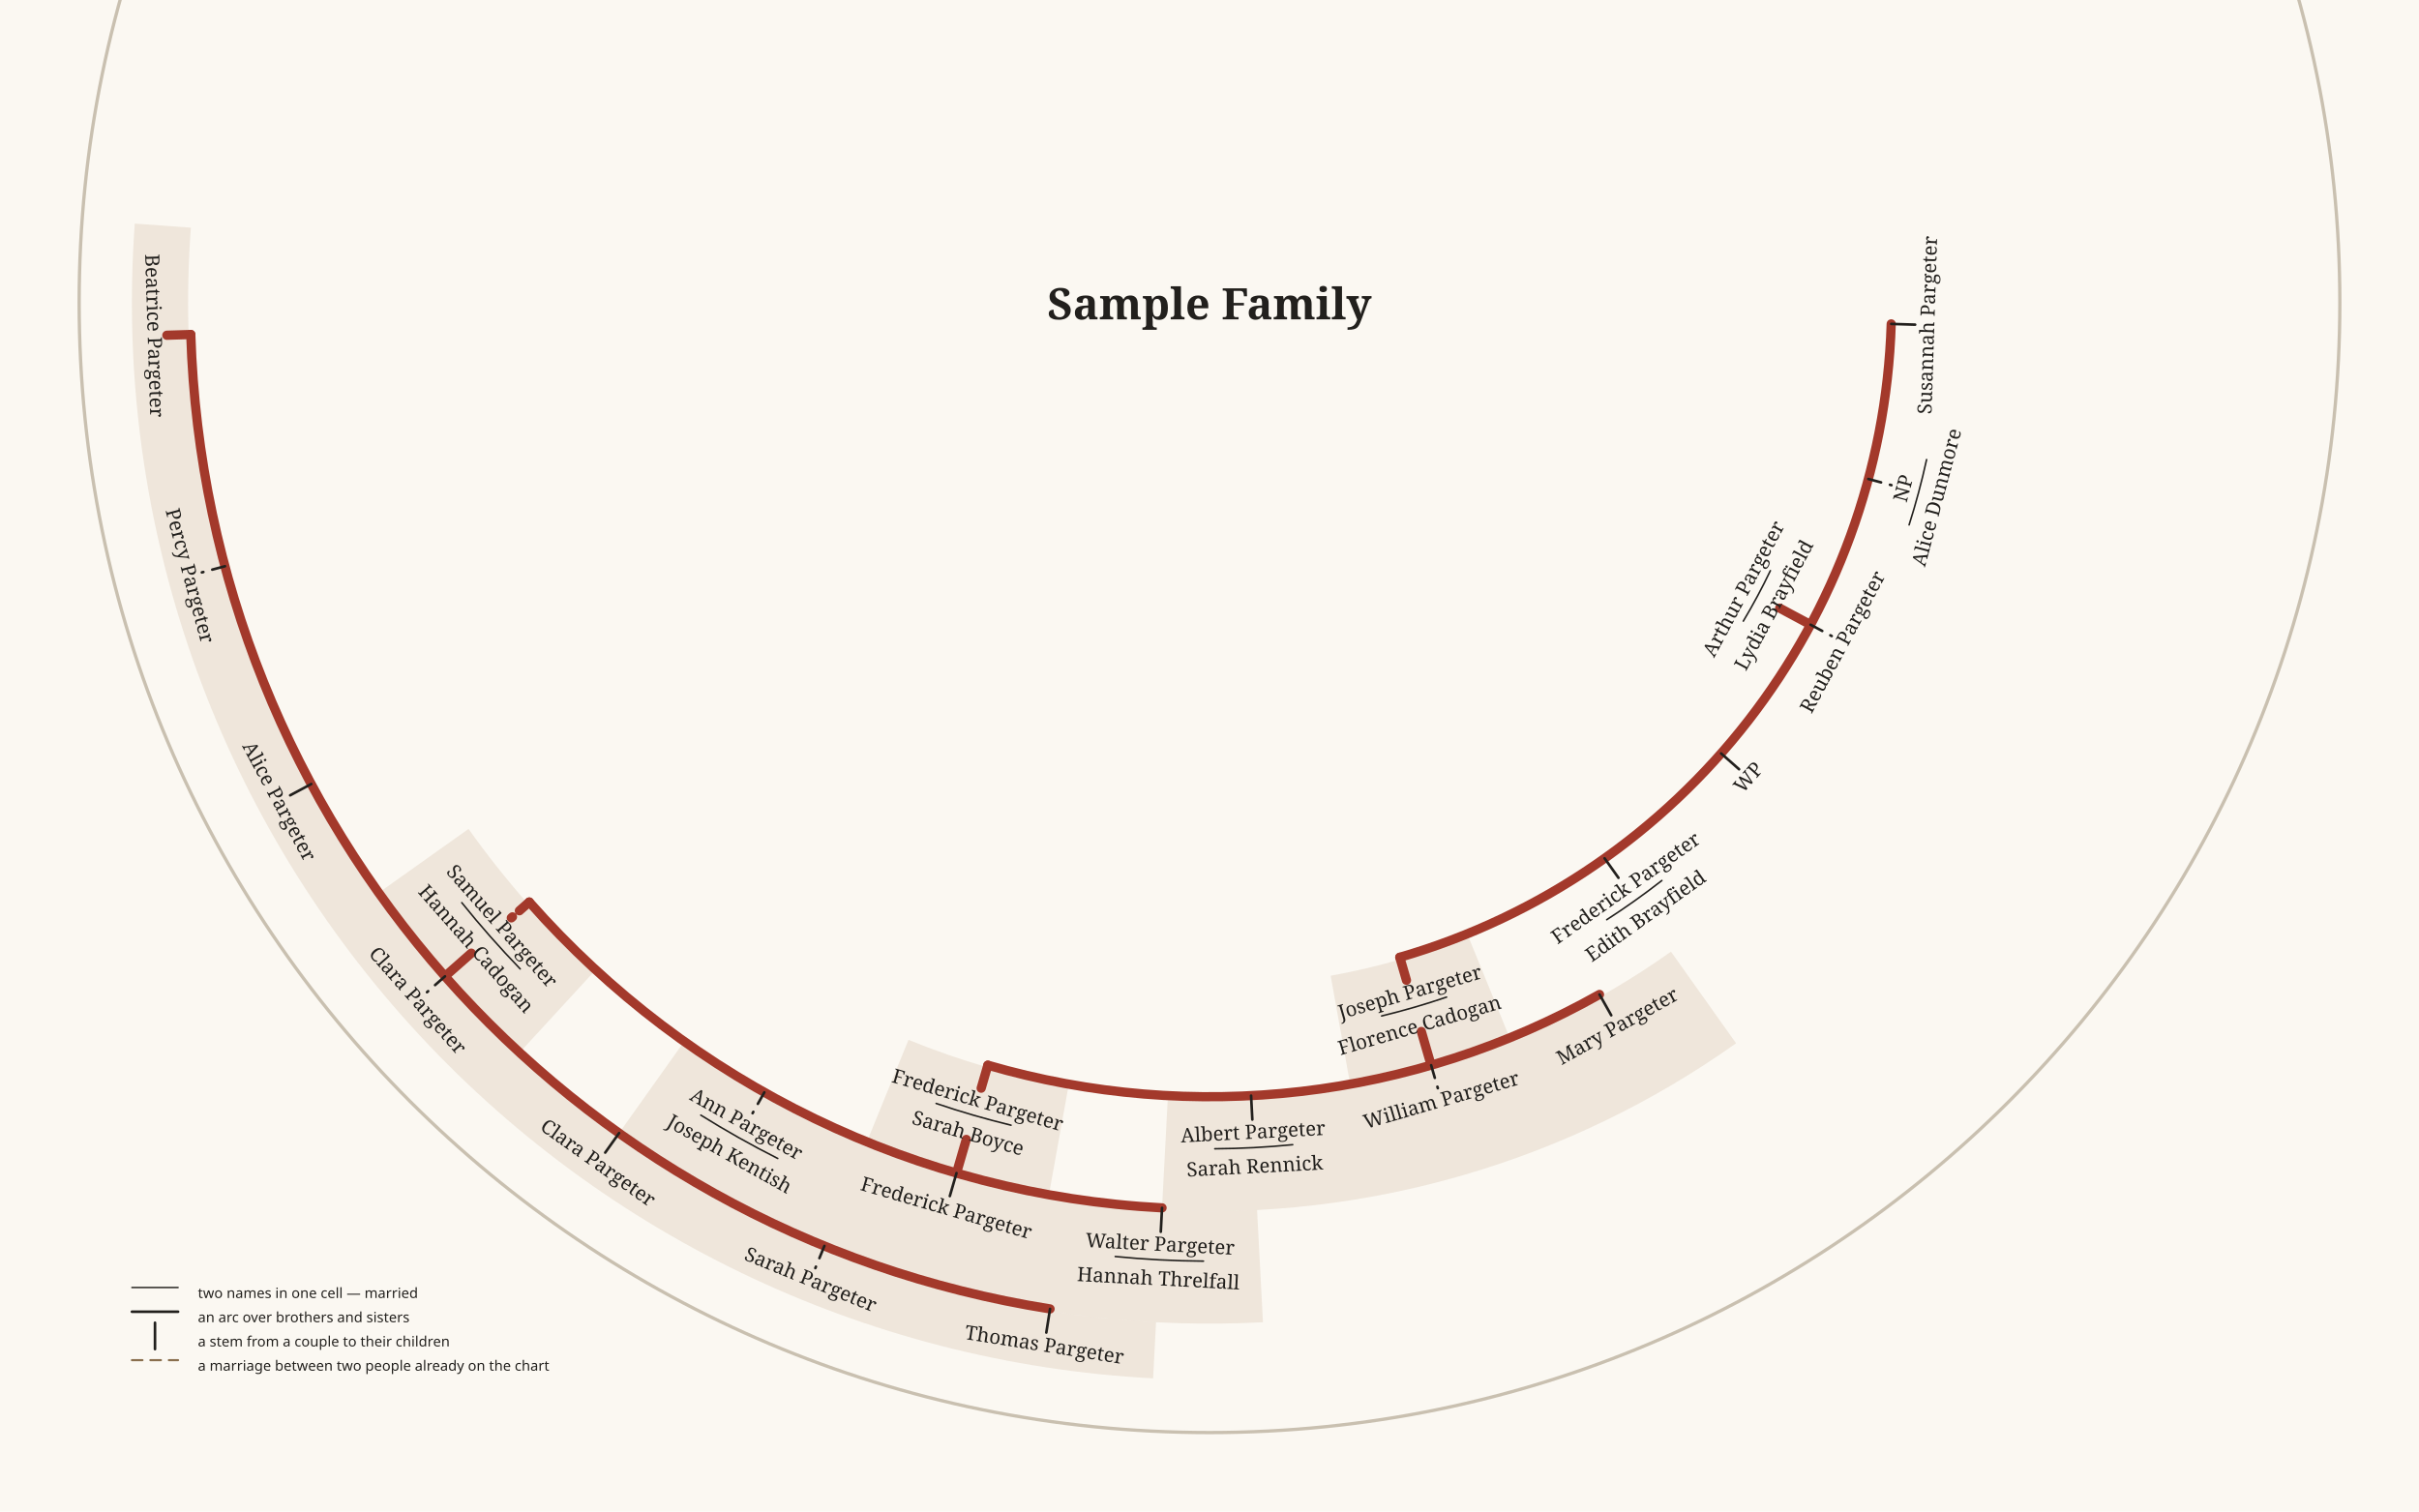
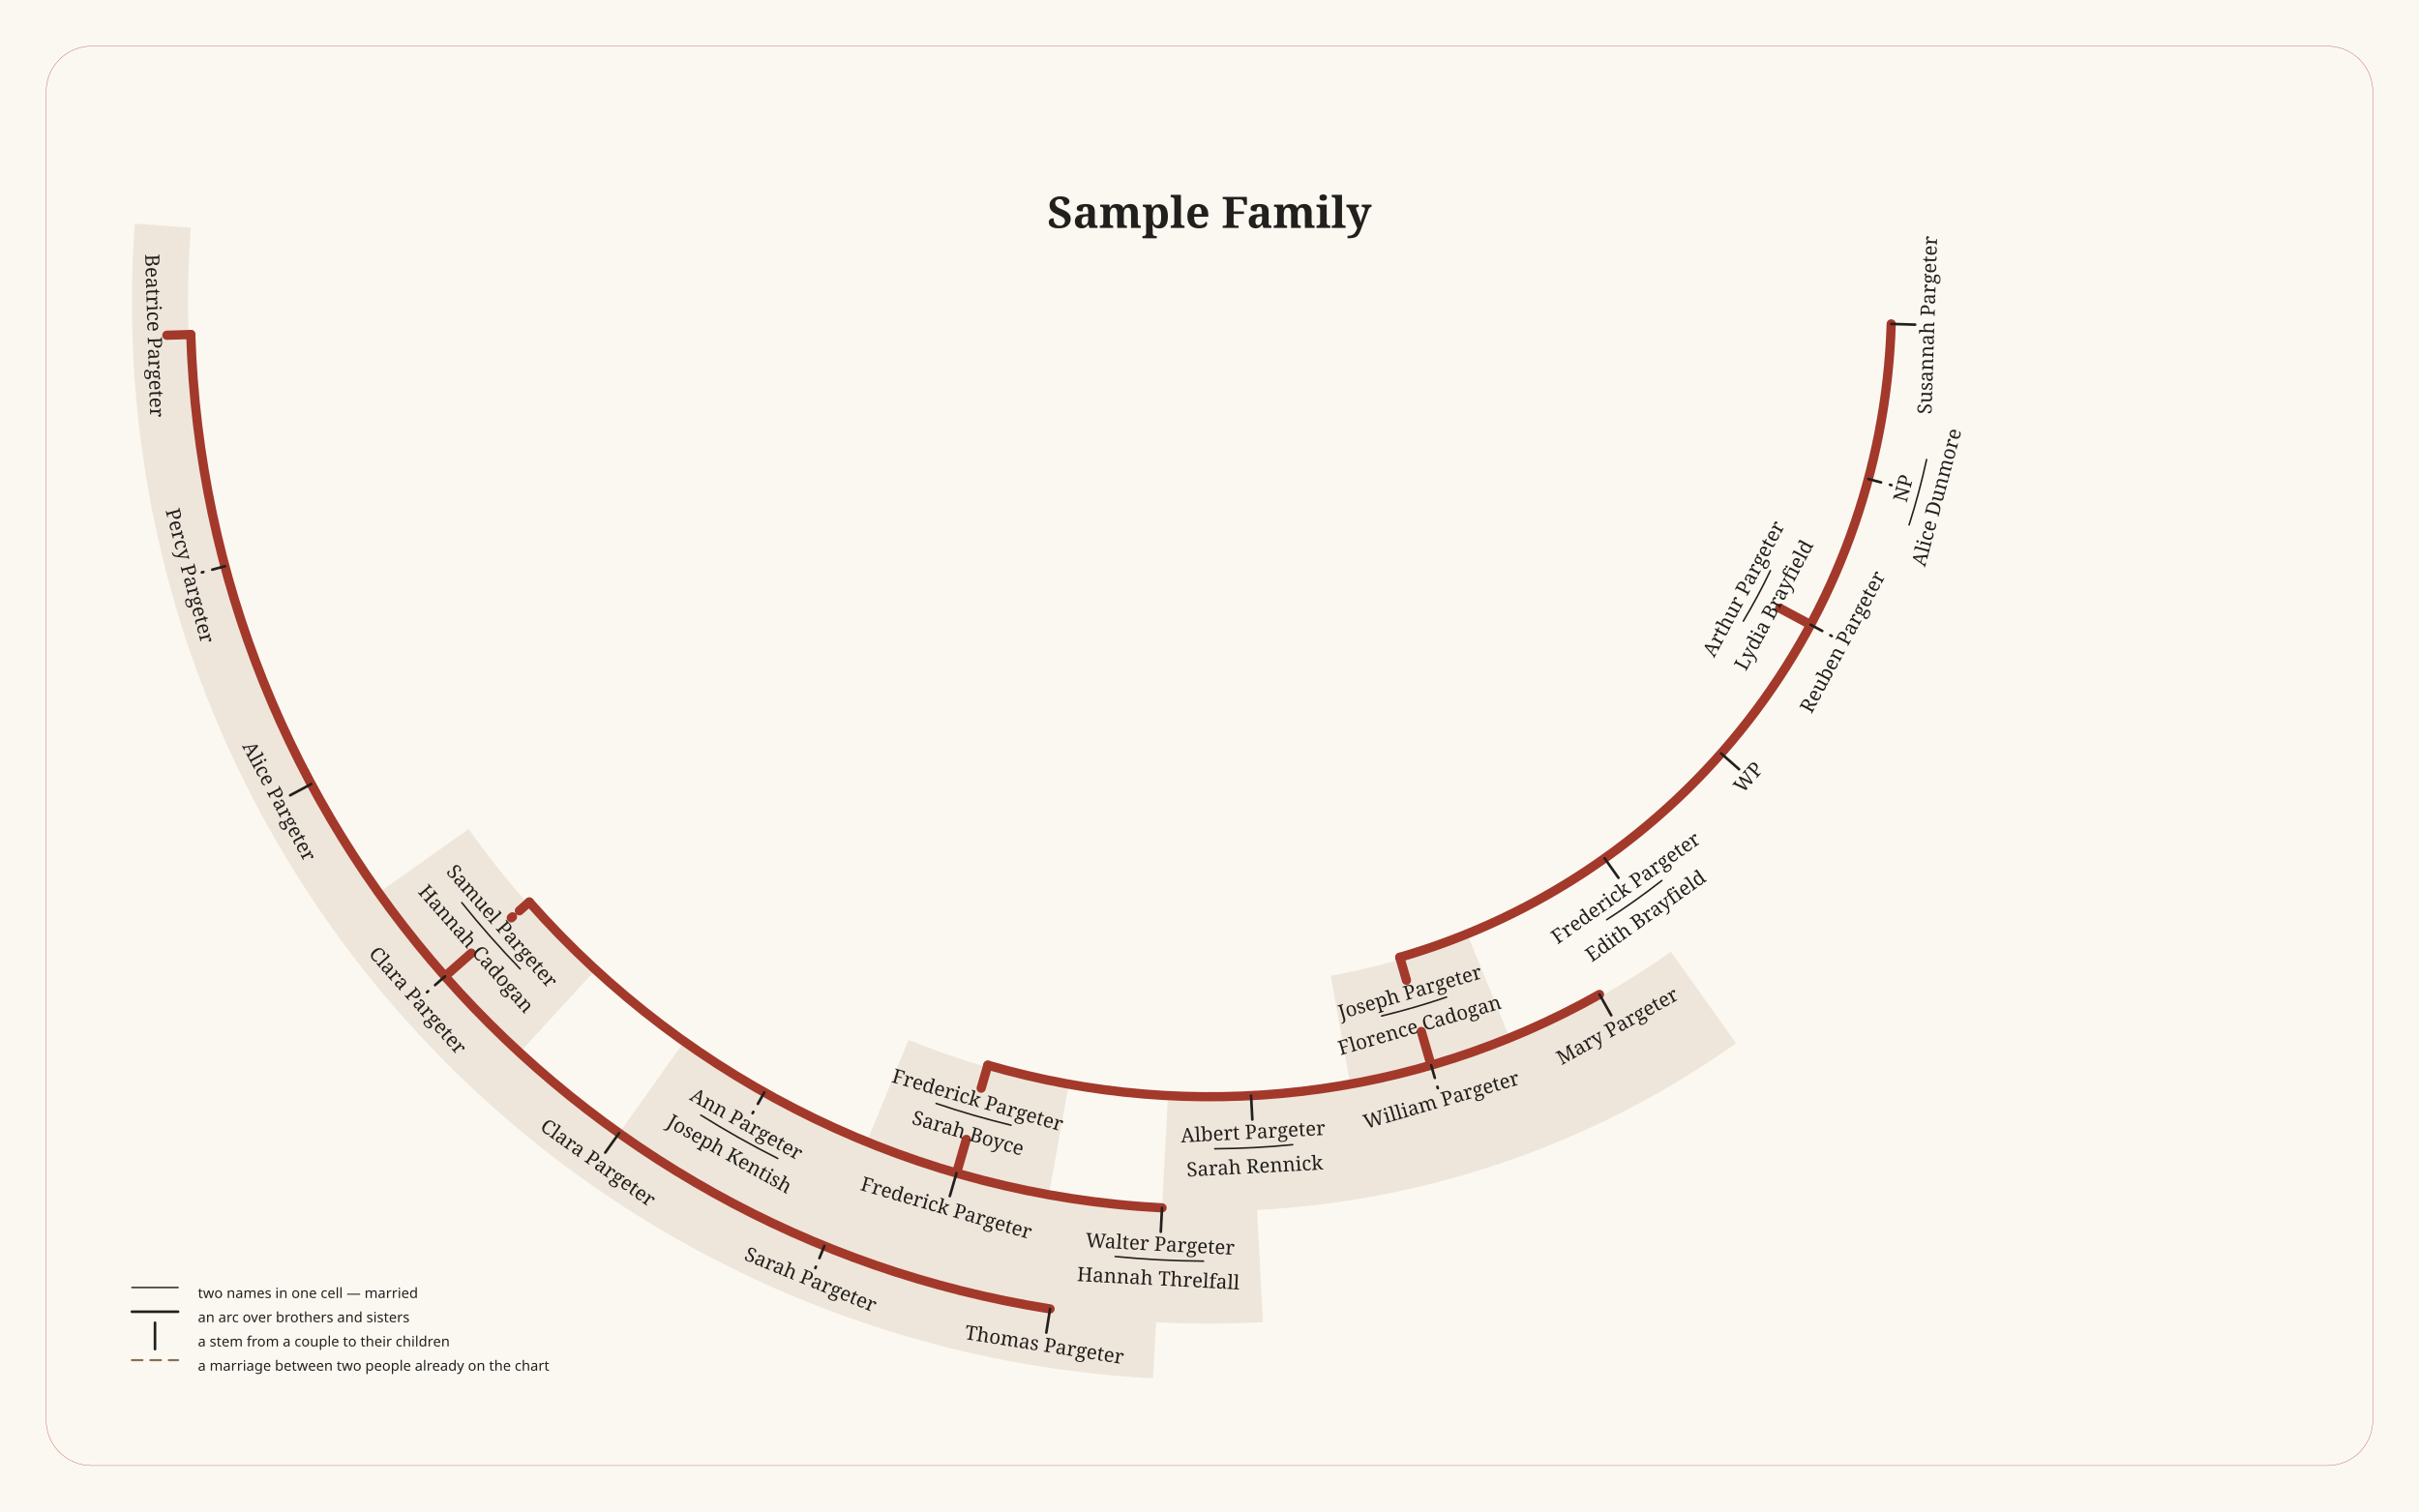
<svg xmlns="http://www.w3.org/2000/svg" width="366.76mm" height="229.253mm" viewBox="0 0 366.76 229.253">
  <rect x="0" y="0" width="366.76" height="229.253" fill="#FBF8F2" />
  <g id="PRINT_ONLY">
    <path d="M222.577,141.922L229.016,157.699A120.78,120.78 0 0,1 204.768,164.744L201.751,147.973A103.74,103.74 0 0,0 222.577,141.922Z" fill="#9C6B3F" opacity="0.13" />
    <path d="M253.346,144.324L263.216,158.214A137.82,137.82 0 0,1 176.167,183.504L177.059,166.487A120.78,120.78 0 0,0 253.346,144.324Z" fill="#9C6B3F" opacity="0.13" />
    <path d="M161.992,164.744L158.974,181.514A137.82,137.82 0 0,1 131.306,173.476L137.744,157.699A120.78,120.78 0 0,0 161.992,164.744Z" fill="#9C6B3F" opacity="0.13" />
    <path d="M190.593,183.504L191.485,200.52A154.86,154.86 0 0,1 93.672,172.103L103.543,158.214A137.82,137.82 0 0,0 190.593,183.504Z" fill="#9C6B3F" opacity="0.13" />
    <path d="M90.093,147.321L78.559,159.865A154.86,154.86 0 0,1 57.149,135.58L71.039,125.709A137.82,137.82 0 0,0 90.093,147.321Z" fill="#9C6B3F" opacity="0.13" />
    <path d="M175.275,200.52L174.829,209.029A163.38,163.38 0 0,1 20.439,33.907L28.936,34.531A154.86,154.86 0 0,0 175.275,200.52Z" fill="#9C6B3F" opacity="0.13" />
  </g>
  <g id="ENGRAVE">
-     <path d="M12,45.873A171.38,171.38 0 1,0 354.76,45.873A171.38,171.38 0 1,0 12,45.873Z" fill="none" stroke="#C9C0B0" stroke-width="0.5" stroke-linecap="round" stroke-linejoin="round" />
    <path d="M292.103,69.697A111.303,111.303 0 0,1 289.45,79.601" fill="none" stroke="#22201D" stroke-width="0.24" stroke-linecap="round" stroke-linejoin="round" />
    <path d="M268.418,86.543A94.263,94.263 0 0,1 264.314,94.196" fill="none" stroke="#22201D" stroke-width="0.24" stroke-linecap="round" stroke-linejoin="round" />
    <path d="M251.966,133.533A111.303,111.303 0 0,1 243.608,139.472" fill="none" stroke="#22201D" stroke-width="0.24" stroke-linecap="round" stroke-linejoin="round" />
    <path d="M219.323,151.212A111.303,111.303 0 0,1 209.476,154.073" fill="none" stroke="#22201D" stroke-width="0.24" stroke-linecap="round" stroke-linejoin="round" />
    <path d="M195.993,173.594A128.343,128.343 0 0,1 184.186,174.213" fill="none" stroke="#22201D" stroke-width="0.24" stroke-linecap="round" stroke-linejoin="round" />
    <path d="M182.466,191.253A145.383,145.383 0 0,1 169.092,190.552" fill="none" stroke="#22201D" stroke-width="0.24" stroke-linecap="round" stroke-linejoin="round" />
    <path d="M153.288,170.638A128.343,128.343 0 0,1 141.935,167.339" fill="none" stroke="#22201D" stroke-width="0.24" stroke-linecap="round" stroke-linejoin="round" />
    <path d="M117.921,175.685A145.383,145.383 0 0,1 106.253,169.111" fill="none" stroke="#22201D" stroke-width="0.24" stroke-linecap="round" stroke-linejoin="round" />
    <path d="M78.871,146.937A145.383,145.383 0 0,1 70.014,136.891" fill="none" stroke="#22201D" stroke-width="0.24" stroke-linecap="round" stroke-linejoin="round" />
    <path d="M269.828,92.226L274.516,94.739" fill="none" stroke="#A3392B" stroke-width="1.4" stroke-linecap="round" stroke-linejoin="round" />
    <path d="M286.739,49.121A103.41,103.41 0 0,1 212.231,145.177" fill="none" stroke="#A3392B" stroke-width="1.4" stroke-linecap="round" stroke-linejoin="round" />
    <path d="M286.739,49.121L290.367,49.235" fill="none" stroke="#22201D" stroke-width="0.4" stroke-linecap="round" stroke-linejoin="round" />
    <path d="M283.266,72.637L286.773,73.577" fill="none" stroke="#22201D" stroke-width="0.4" stroke-linecap="round" stroke-linejoin="round" stroke-dasharray="2,1.4" />
    <path d="M274.516,94.739L277.715,96.454" fill="none" stroke="#22201D" stroke-width="0.4" stroke-linecap="round" stroke-linejoin="round" stroke-dasharray="2,1.4" />
    <path d="M260.949,114.259L263.672,116.659" fill="none" stroke="#22201D" stroke-width="0.4" stroke-linecap="round" stroke-linejoin="round" />
    <path d="M243.284,130.165L245.386,133.124" fill="none" stroke="#22201D" stroke-width="0.4" stroke-linecap="round" stroke-linejoin="round" />
    <path d="M212.231,145.177L213.243,148.662" fill="none" stroke="#A3392B" stroke-width="1.4" stroke-linecap="round" stroke-linejoin="round" />
    <path d="M215.5,156.432L216.984,161.54" fill="none" stroke="#A3392B" stroke-width="1.4" stroke-linecap="round" stroke-linejoin="round" />
    <path d="M242.509,150.81A120.45,120.45 0 0,1 149.775,161.54" fill="none" stroke="#A3392B" stroke-width="1.4" stroke-linecap="round" stroke-linejoin="round" />
    <path d="M242.509,150.81L244.291,153.973" fill="none" stroke="#22201D" stroke-width="0.4" stroke-linecap="round" stroke-linejoin="round" />
    <path d="M216.984,161.54L217.997,165.026" fill="none" stroke="#22201D" stroke-width="0.4" stroke-linecap="round" stroke-linejoin="round" stroke-dasharray="2,1.4" />
    <path d="M149.775,161.54L148.763,165.026" fill="none" stroke="#A3392B" stroke-width="1.4" stroke-linecap="round" stroke-linejoin="round" />
    <path d="M189.684,166.157L189.874,169.782" fill="none" stroke="#22201D" stroke-width="0.4" stroke-linecap="round" stroke-linejoin="round" />
    <path d="M146.506,172.796L145.022,177.903" fill="none" stroke="#A3392B" stroke-width="1.4" stroke-linecap="round" stroke-linejoin="round" />
    <path d="M176.184,183.174A137.49,137.49 0 0,1 80.247,136.796" fill="none" stroke="#A3392B" stroke-width="1.4" stroke-linecap="round" stroke-linejoin="round" />
    <path d="M176.184,183.174L175.994,186.799" fill="none" stroke="#22201D" stroke-width="0.4" stroke-linecap="round" stroke-linejoin="round" />
    <path d="M145.022,177.903L144.009,181.389" fill="none" stroke="#22201D" stroke-width="0.4" stroke-linecap="round" stroke-linejoin="round" />
    <path d="M80.247,136.796L77.524,139.197" fill="none" stroke="#A3392B" stroke-width="1.4" stroke-linecap="round" stroke-linejoin="round" stroke-dasharray="2,1.4" />
    <path d="M115.886,165.656L114.104,168.818" fill="none" stroke="#22201D" stroke-width="0.4" stroke-linecap="round" stroke-linejoin="round" stroke-dasharray="2,1.4" />
    <path d="M71.455,144.548L67.465,148.065" fill="none" stroke="#A3392B" stroke-width="1.4" stroke-linecap="round" stroke-linejoin="round" />
    <path d="M159.206,198.5A154.53,154.53 0 0,1 28.926,50.727" fill="none" stroke="#A3392B" stroke-width="1.4" stroke-linecap="round" stroke-linejoin="round" />
    <path d="M159.206,198.5L158.638,202.085" fill="none" stroke="#22201D" stroke-width="0.4" stroke-linecap="round" stroke-linejoin="round" />
    <path d="M124.992,188.947L123.621,192.308" fill="none" stroke="#22201D" stroke-width="0.4" stroke-linecap="round" stroke-linejoin="round" stroke-dasharray="2,1.4" />
    <path d="M93.864,171.834L91.761,174.793" fill="none" stroke="#22201D" stroke-width="0.4" stroke-linecap="round" stroke-linejoin="round" />
    <path d="M67.465,148.065L64.742,150.466" fill="none" stroke="#22201D" stroke-width="0.4" stroke-linecap="round" stroke-linejoin="round" stroke-dasharray="2,1.4" />
    <path d="M47.192,118.896L43.993,120.611" fill="none" stroke="#22201D" stroke-width="0.4" stroke-linecap="round" stroke-linejoin="round" />
    <path d="M34.115,85.868L30.609,86.807" fill="none" stroke="#22201D" stroke-width="0.4" stroke-linecap="round" stroke-linejoin="round" stroke-dasharray="2,1.4" />
    <path d="M28.926,50.727L25.298,50.84" fill="none" stroke="#A3392B" stroke-width="1.4" stroke-linecap="round" stroke-linejoin="round" />
    <text x="264.231" y="89.224" font-family="Georgia, 'Iowan Old Style', serif" font-size="3" fill="#22201D" text-anchor="middle" dominant-baseline="central" transform="rotate(298.2,264.2308,89.2244)">Arthur Pargeter</text>
    <text x="268.831" y="91.691" font-family="Georgia, 'Iowan Old Style', serif" font-size="3" fill="#22201D" text-anchor="middle" dominant-baseline="central" transform="rotate(298.2,268.8312,91.6911)">Lydia Brayfield</text>
    <text x="292.106" y="49.289" font-family="Georgia, 'Iowan Old Style', serif" font-size="3" fill="#22201D" text-anchor="middle" dominant-baseline="central" transform="rotate(271.8,292.1063,49.2895)">Susannah Pargeter</text>
    <text x="288.453" y="74.027" font-family="Georgia, 'Iowan Old Style', serif" font-size="3" fill="#22201D" text-anchor="middle" dominant-baseline="central" transform="rotate(285,288.4534,74.0269)">NP</text>
    <text x="293.495" y="75.378" font-family="Georgia, 'Iowan Old Style', serif" font-size="3" fill="#22201D" text-anchor="middle" dominant-baseline="central" transform="rotate(285,293.4955,75.378)">Alice Dunmore</text>
    <text x="279.248" y="97.277" font-family="Georgia, 'Iowan Old Style', serif" font-size="3" fill="#22201D" text-anchor="middle" dominant-baseline="central" transform="rotate(298.2,279.2482,97.2767)">Reuben Pargeter</text>
    <text x="264.977" y="117.81" font-family="Georgia, 'Iowan Old Style', serif" font-size="3" fill="#22201D" text-anchor="middle" dominant-baseline="central" transform="rotate(311.4,264.9771,117.8101)">WP</text>
    <text x="246.394" y="134.542" font-family="Georgia, 'Iowan Old Style', serif" font-size="3" fill="#22201D" text-anchor="middle" dominant-baseline="central" transform="rotate(324.6,246.3942,134.5422)">Frederick Pargeter</text>
    <text x="249.418" y="138.797" font-family="Georgia, 'Iowan Old Style', serif" font-size="3" fill="#22201D" text-anchor="middle" dominant-baseline="central" transform="rotate(324.6,249.4181,138.7972)">Edith Brayfield</text>
    <text x="213.729" y="150.333" font-family="Georgia, 'Iowan Old Style', serif" font-size="3" fill="#22201D" text-anchor="middle" dominant-baseline="central" transform="rotate(343.8,213.7287,150.3333)">Joseph Pargeter</text>
    <text x="215.185" y="155.346" font-family="Georgia, 'Iowan Old Style', serif" font-size="3" fill="#22201D" text-anchor="middle" dominant-baseline="central" transform="rotate(343.8,215.185,155.3461)">Florence Cadogan</text>
    <text x="245.145" y="155.489" font-family="Georgia, 'Iowan Old Style', serif" font-size="3" fill="#22201D" text-anchor="middle" dominant-baseline="central" transform="rotate(330.6,245.1455,155.4887)">Mary Pargeter</text>
    <text x="218.483" y="166.697" font-family="Georgia, 'Iowan Old Style', serif" font-size="3" fill="#22201D" text-anchor="middle" dominant-baseline="central" transform="rotate(343.8,218.4827,166.6967)">William Pargeter</text>
    <text x="189.965" y="171.52" font-family="Georgia, 'Iowan Old Style', serif" font-size="3" fill="#22201D" text-anchor="middle" dominant-baseline="central" transform="rotate(357,189.9649,171.5202)">Albert Pargeter</text>
    <text x="190.238" y="176.733" font-family="Georgia, 'Iowan Old Style', serif" font-size="3" fill="#22201D" text-anchor="middle" dominant-baseline="central" transform="rotate(357,190.2381,176.733)">Sarah Rennick</text>
    <text x="148.277" y="166.697" font-family="Georgia, 'Iowan Old Style', serif" font-size="3" fill="#22201D" text-anchor="middle" dominant-baseline="central" transform="rotate(16.2,148.2773,166.6967)">Frederick Pargeter</text>
    <text x="146.821" y="171.709" font-family="Georgia, 'Iowan Old Style', serif" font-size="3" fill="#22201D" text-anchor="middle" dominant-baseline="central" transform="rotate(16.2,146.821,171.7095)">Sarah Boyce</text>
    <text x="175.903" y="188.537" font-family="Georgia, 'Iowan Old Style', serif" font-size="3" fill="#22201D" text-anchor="middle" dominant-baseline="central" transform="rotate(3,175.9033,188.5368)">Walter Pargeter</text>
    <text x="175.63" y="193.75" font-family="Georgia, 'Iowan Old Style', serif" font-size="3" fill="#22201D" text-anchor="middle" dominant-baseline="central" transform="rotate(3,175.6301,193.7497)">Hannah Threlfall</text>
    <text x="143.523" y="183.06" font-family="Georgia, 'Iowan Old Style', serif" font-size="3" fill="#22201D" text-anchor="middle" dominant-baseline="central" transform="rotate(16.2,143.5233,183.0602)">Frederick Pargeter</text>
    <text x="113.249" y="170.334" font-family="Georgia, 'Iowan Old Style', serif" font-size="3" fill="#22201D" text-anchor="middle" dominant-baseline="central" transform="rotate(29.4,113.2495,170.3342)">Ann Pargeter</text>
    <text x="110.687" y="174.882" font-family="Georgia, 'Iowan Old Style', serif" font-size="3" fill="#22201D" text-anchor="middle" dominant-baseline="central" transform="rotate(29.4,110.687,174.8819)">Joseph Kentish</text>
    <text x="76.219" y="140.348" font-family="Georgia, 'Iowan Old Style', serif" font-size="3" fill="#22201D" text-anchor="middle" dominant-baseline="central" transform="rotate(48.6,76.2191,140.3476)">Samuel Pargeter</text>
    <text x="72.304" y="143.8" font-family="Georgia, 'Iowan Old Style', serif" font-size="3" fill="#22201D" text-anchor="middle" dominant-baseline="central" transform="rotate(48.6,72.3036,143.7997)">Hannah Cadogan</text>
    <text x="158.366" y="203.804" font-family="Georgia, 'Iowan Old Style', serif" font-size="3" fill="#22201D" text-anchor="middle" dominant-baseline="central" transform="rotate(9,158.3661,203.804)">Thomas Pargeter</text>
    <text x="122.963" y="193.919" font-family="Georgia, 'Iowan Old Style', serif" font-size="3" fill="#22201D" text-anchor="middle" dominant-baseline="central" transform="rotate(22.2,122.9633,193.9193)">Sarah Pargeter</text>
    <text x="90.753" y="176.212" font-family="Georgia, 'Iowan Old Style', serif" font-size="3" fill="#22201D" text-anchor="middle" dominant-baseline="central" transform="rotate(35.4,90.7529,176.2115)">Clara Pargeter</text>
    <text x="63.437" y="151.616" font-family="Georgia, 'Iowan Old Style', serif" font-size="3" fill="#22201D" text-anchor="middle" dominant-baseline="central" transform="rotate(48.6,63.4372,151.6164)">Clara Pargeter</text>
    <text x="42.46" y="121.433" font-family="Georgia, 'Iowan Old Style', serif" font-size="3" fill="#22201D" text-anchor="middle" dominant-baseline="central" transform="rotate(61.8,42.4596,121.4335)">Alice Pargeter</text>
    <text x="28.928" y="87.258" font-family="Georgia, 'Iowan Old Style', serif" font-size="3" fill="#22201D" text-anchor="middle" dominant-baseline="central" transform="rotate(75,28.9285,87.2578)">Percy Pargeter</text>
    <text x="23.559" y="50.895" font-family="Georgia, 'Iowan Old Style', serif" font-size="3" fill="#22201D" text-anchor="middle" dominant-baseline="central" transform="rotate(88.2,23.5589,50.8952)">Beatrice Pargeter</text>
-     <text x="183.38" y="45.873" font-family="Georgia, 'Iowan Old Style', serif" font-size="6.6" fill="#22201D" text-anchor="middle" dominant-baseline="central" font-weight="600">Sample Family</text>
+     <text x="183.38" y="32" font-family="Georgia, 'Iowan Old Style', serif" font-size="6.6" fill="#22201D" text-anchor="middle" dominant-baseline="central" font-weight="600">Sample Family</text>
    <path d="M 20.000,195.253 L 27.000,195.253" fill="none" stroke="#22201D" stroke-width="0.22" stroke-linecap="round" stroke-linejoin="round" />
    <text x="30" y="196.009" font-family="sans-serif" font-size="2.16" fill="#22201D" text-anchor="start" dominant-baseline="central">two names in one cell — married</text>
    <path d="M 20.000,198.925 L 27.000,198.925" fill="none" stroke="#22201D" stroke-width="0.4" stroke-linecap="round" stroke-linejoin="round" />
    <text x="30" y="199.681" font-family="sans-serif" font-size="2.16" fill="#22201D" text-anchor="start" dominant-baseline="central">an arc over brothers and sisters</text>
    <path d="M 23.500,200.597 L 23.500,204.597" fill="none" stroke="#22201D" stroke-width="0.4" stroke-linecap="round" stroke-linejoin="round" />
    <text x="30" y="203.353" font-family="sans-serif" font-size="2.16" fill="#22201D" text-anchor="start" dominant-baseline="central">a stem from a couple to their children</text>
    <path d="M 20.000,206.269 L 27.000,206.269" fill="none" stroke="#8A6F4E" stroke-width="0.32" stroke-linecap="round" stroke-linejoin="round" stroke-dasharray="1.6,1.2" />
    <text x="30" y="207.025" font-family="sans-serif" font-size="2.16" fill="#22201D" text-anchor="start" dominant-baseline="central">a marriage between two people already on the chart</text>
  </g>
+   <g id="CUT">
+     <path d="M13.878,7H352.882A6.878,6.878 0 0,1 359.76,13.878V215.375A6.878,6.878 0 0,1 352.882,222.253H13.878A6.878,6.878 0 0,1 7,215.375V13.878A6.878,6.878 0 0,1 13.878,7Z" fill="none" stroke="#B03A2E" stroke-width="0.05" stroke-linecap="round" stroke-linejoin="round" />
+   </g>
</svg>
